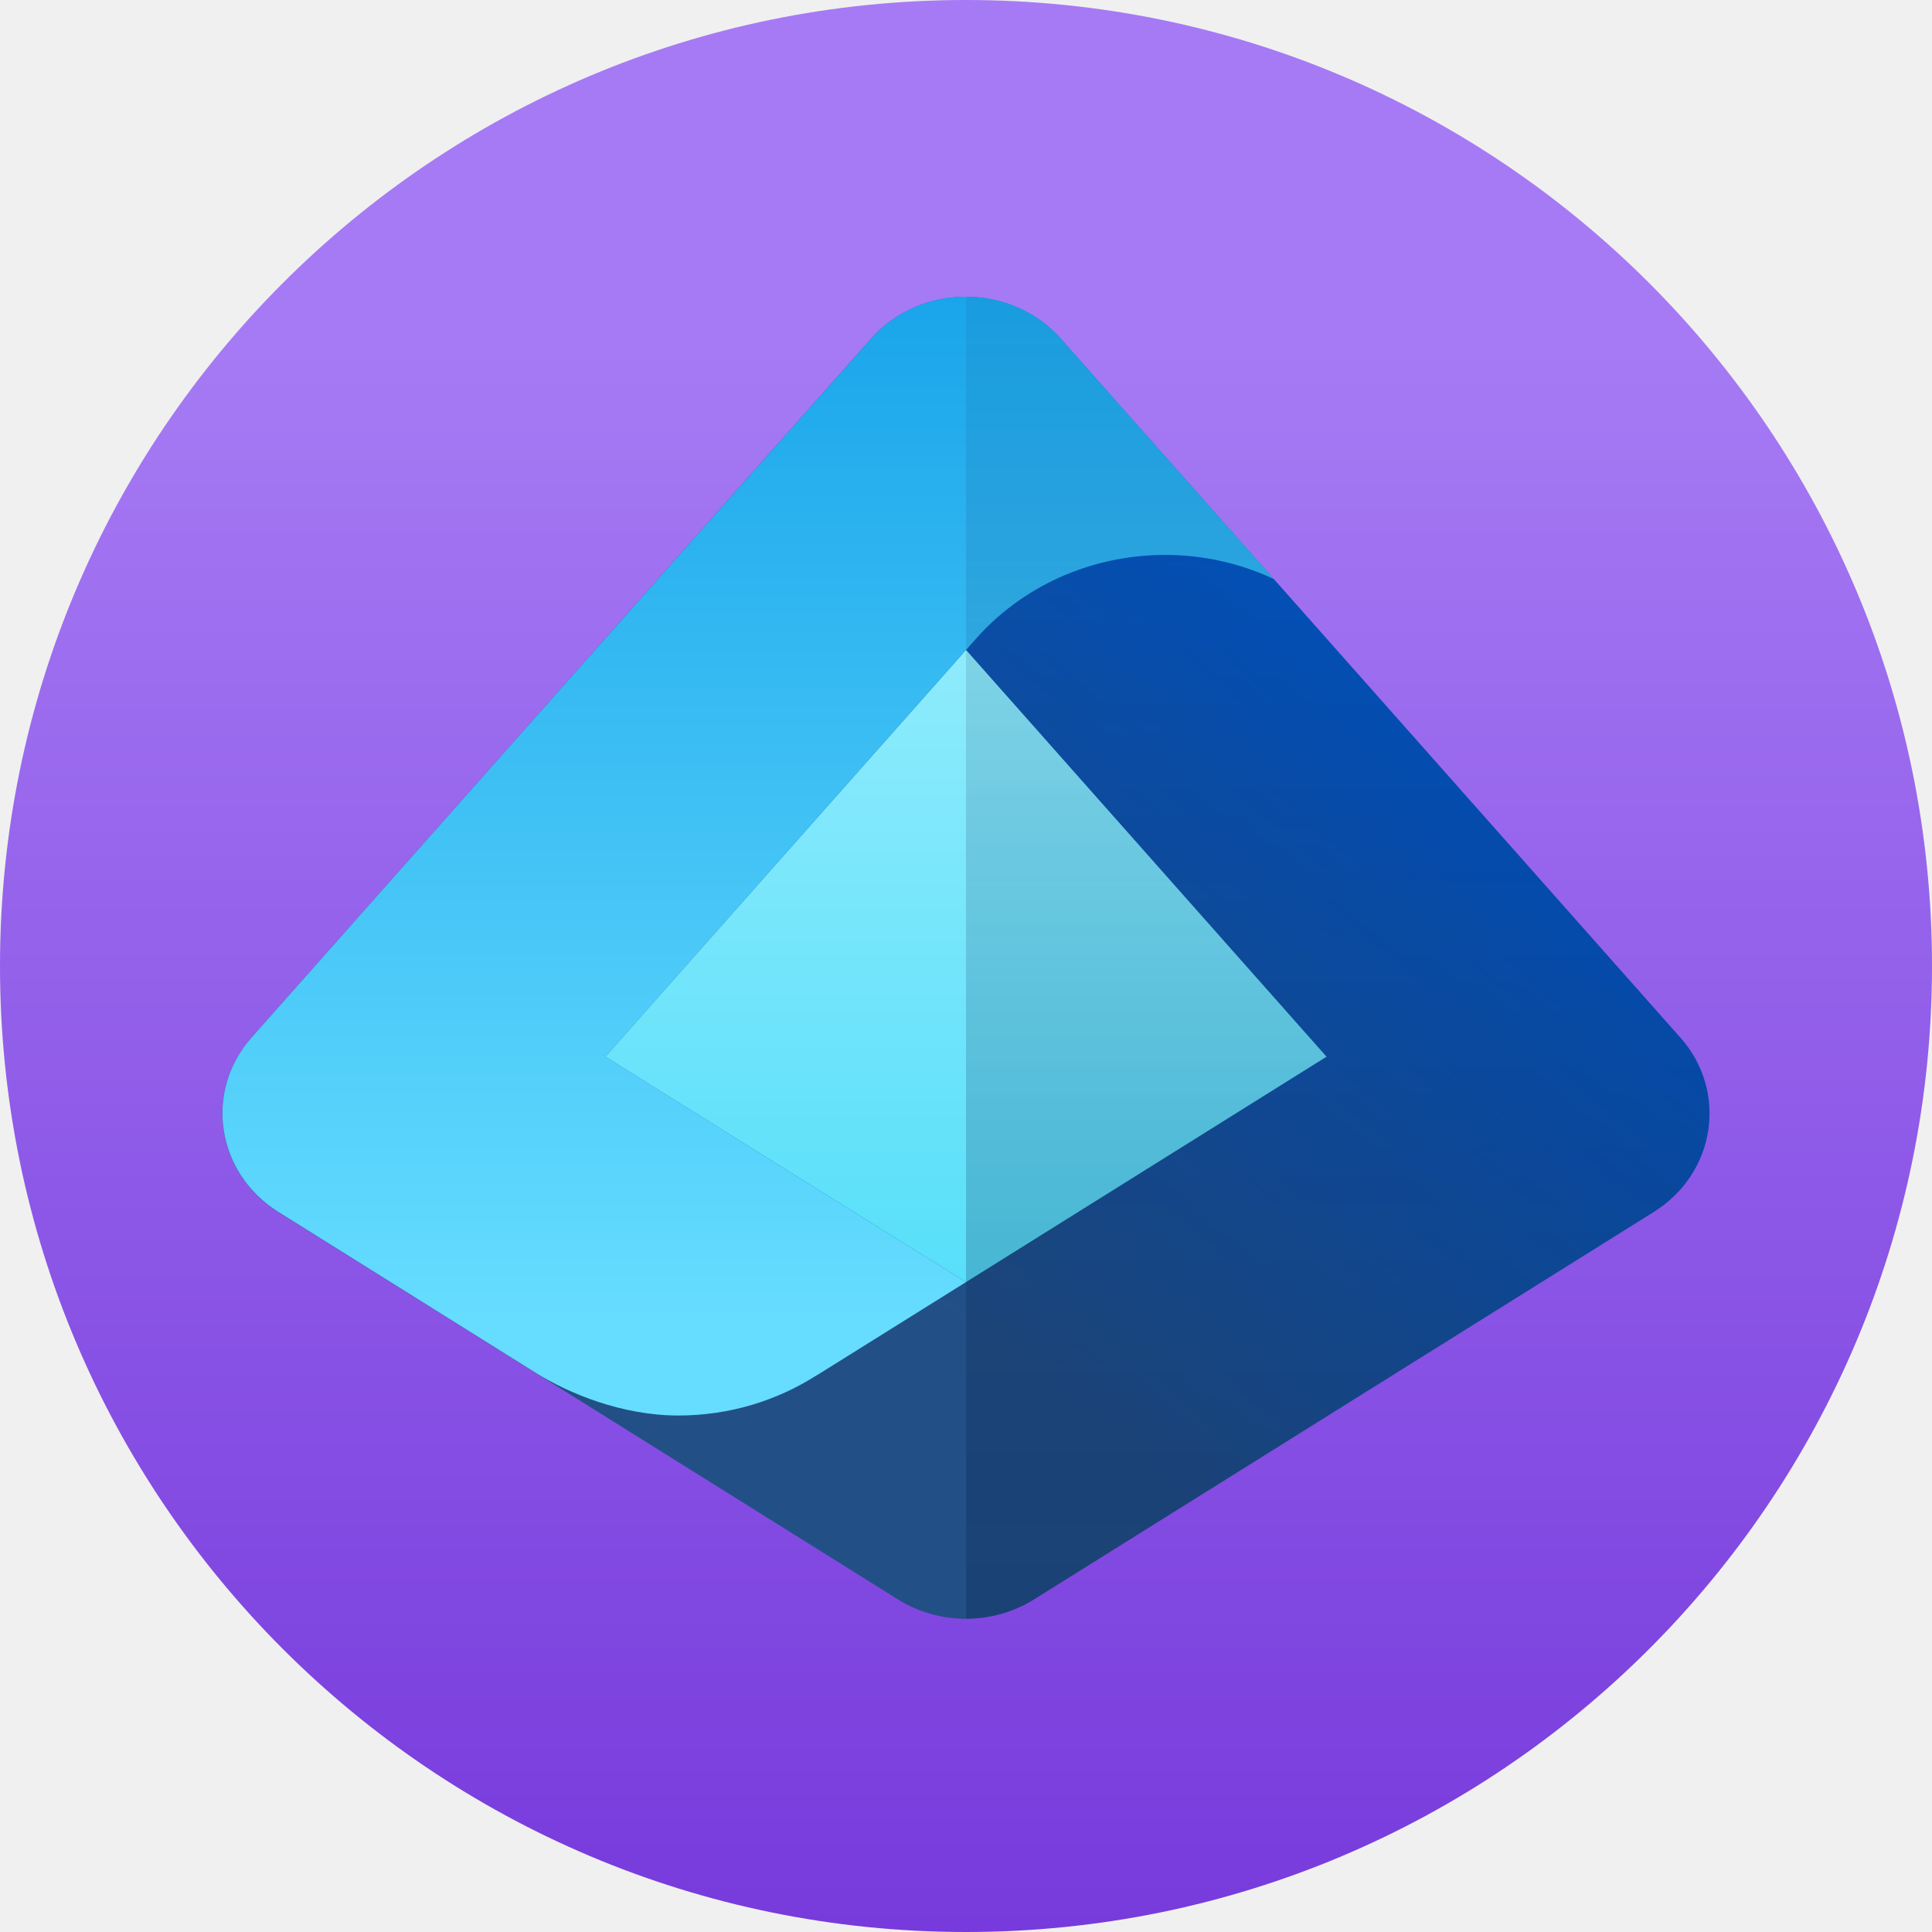
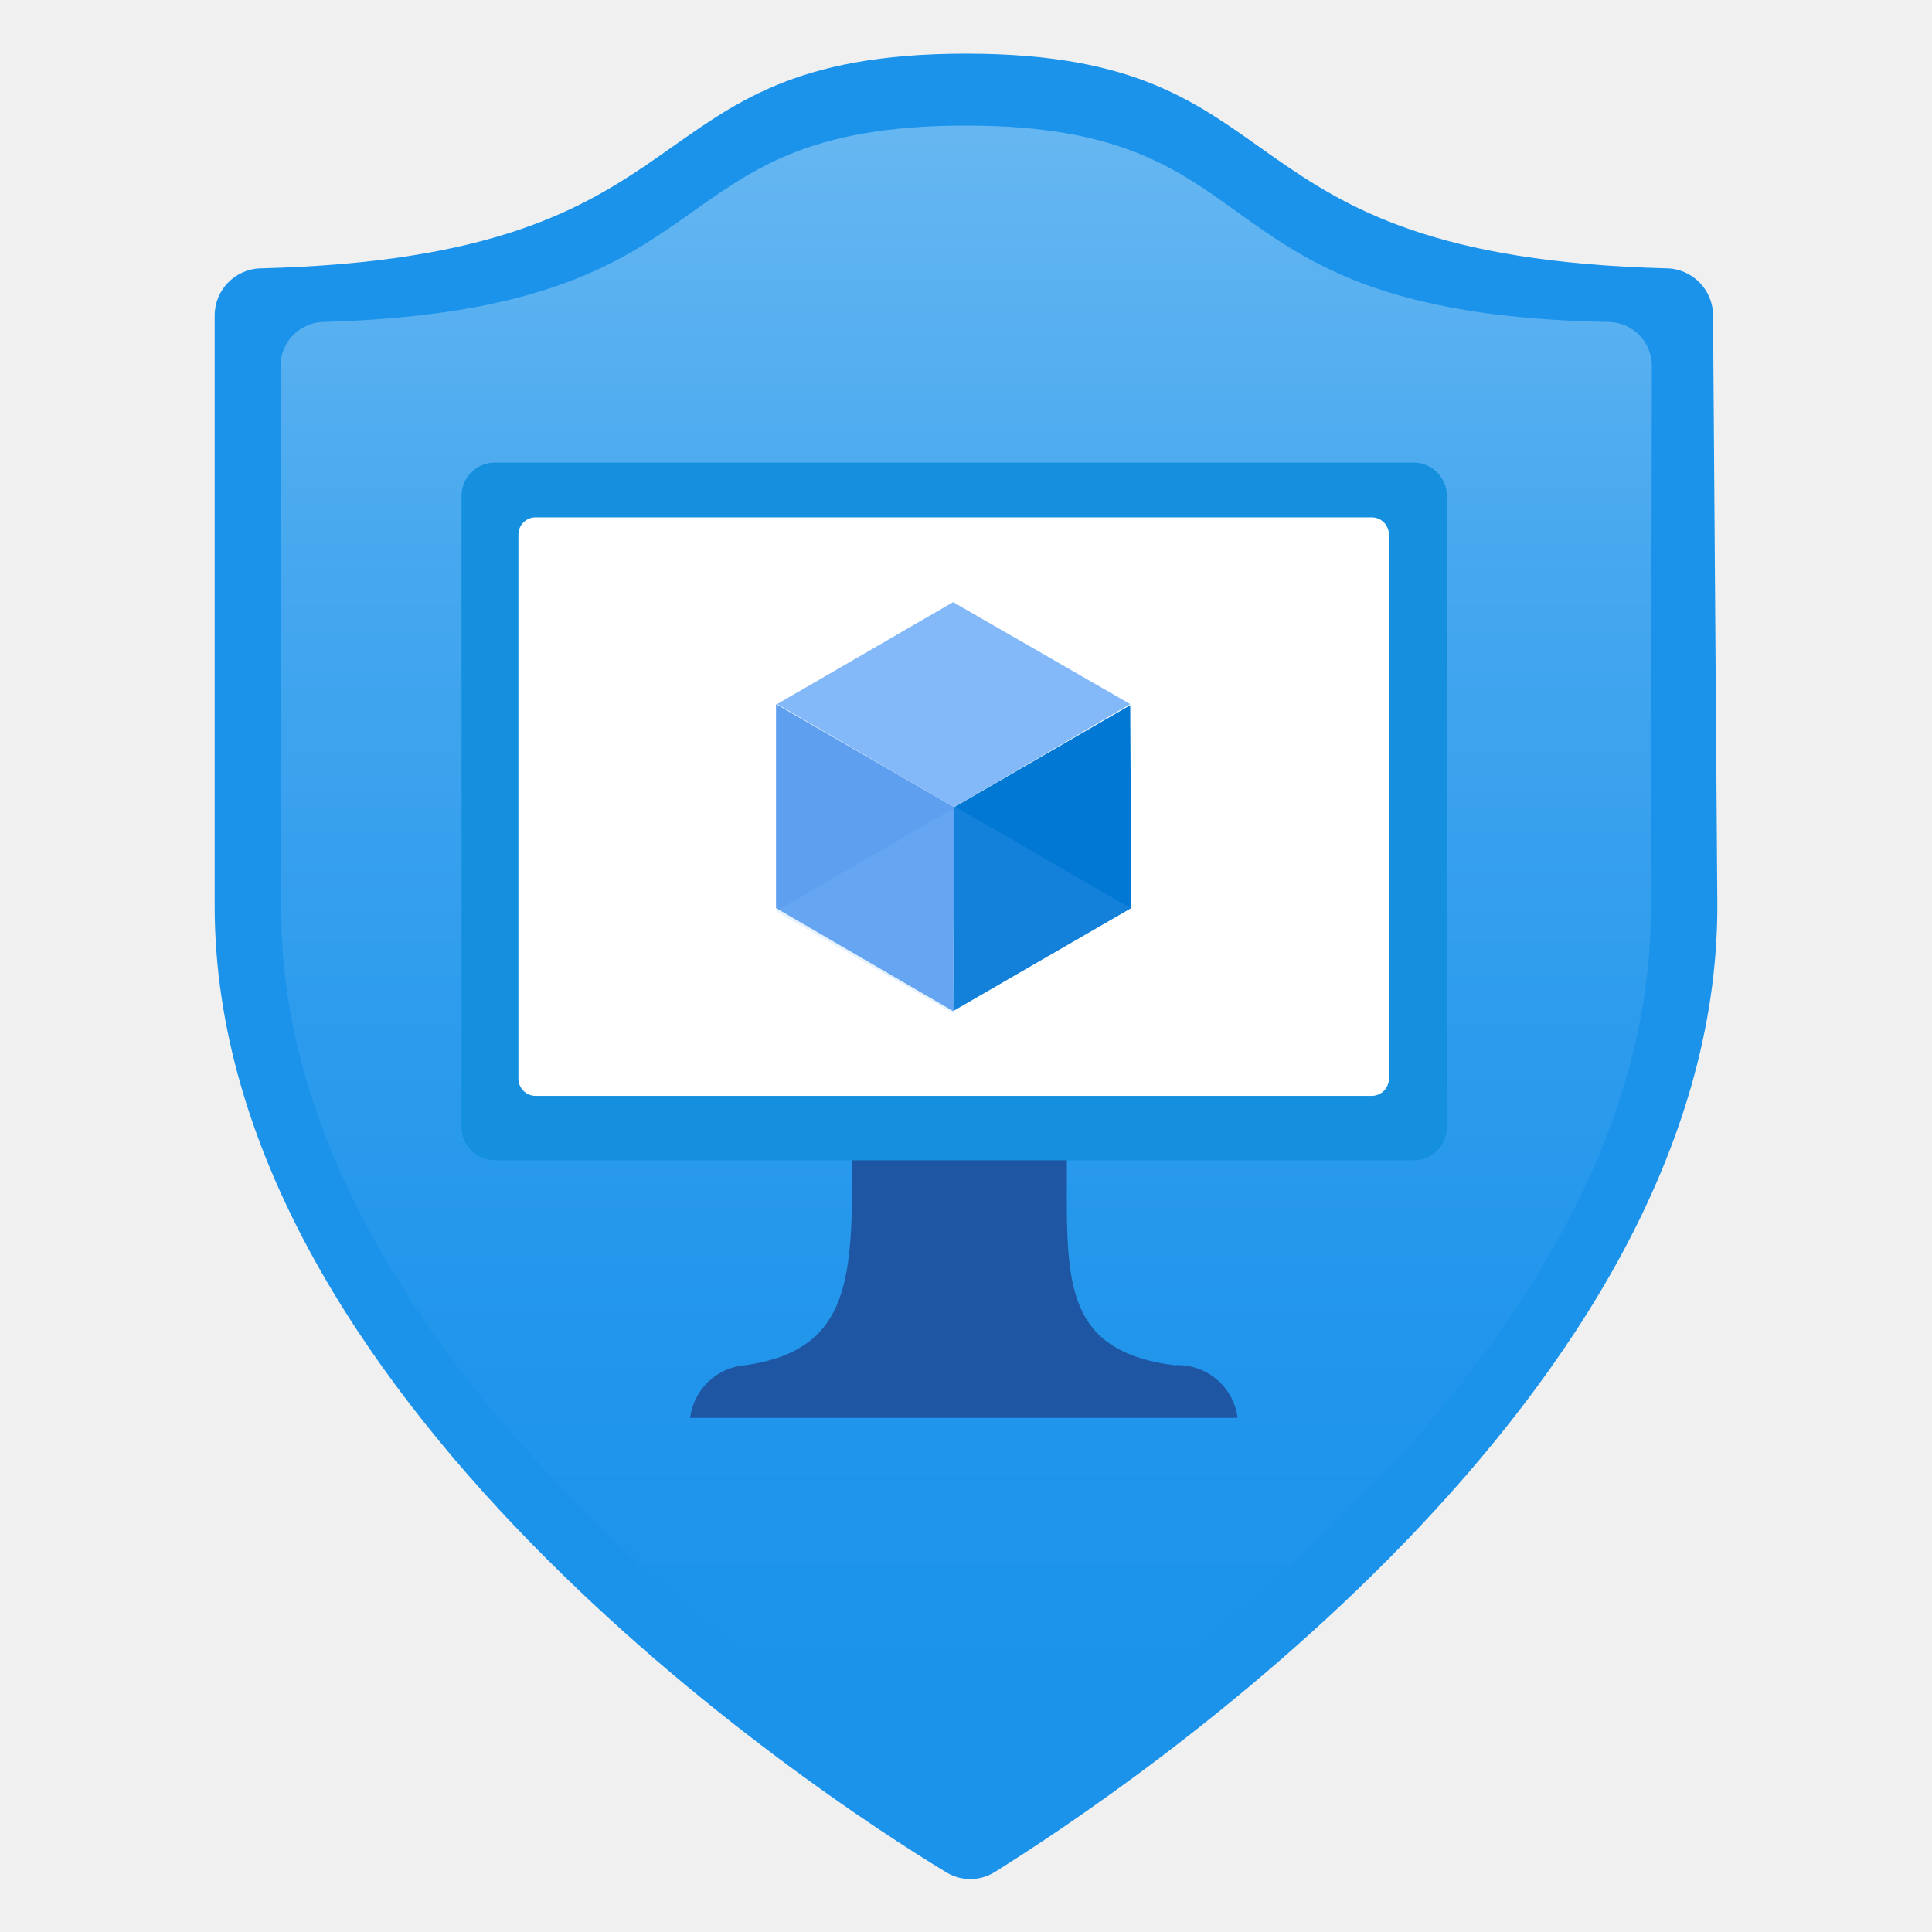
- <svg xmlns="http://www.w3.org/2000/svg" id="uuid-26c86e8c-6afd-469c-8eba-c099edd8fa6b" width="18" height="18" viewBox="0 0 18 18">
+ <svg xmlns="http://www.w3.org/2000/svg" id="a7e5c284-13cc-4ac5-b842-ecfb3e7bbb73" width="18" height="18" viewBox="0 0 18 18">
  <defs>
-     <linearGradient id="uuid-a95f546c-1bab-45e3-a992-32e1ccdf3207" x1="-85" y1="777.516" x2="-85" y2="795.516" gradientTransform="translate(94 795.516) scale(1 -1)" gradientUnits="userSpaceOnUse">
-       <stop offset="0" stop-color="#773adc" />
-       <stop offset=".82" stop-color="#a67af4" />
-     </linearGradient>
-     <linearGradient id="uuid-d4ff18b4-5d19-4aff-aed3-936108a6fc93" x1="7.996" y1="779.969" x2="12.911" y2="785.714" gradientTransform="translate(0 791.516) scale(1 -1)" gradientUnits="userSpaceOnUse">
-       <stop offset="0" stop-color="#225086" />
-       <stop offset="1" stop-color="#0055c5" />
-     </linearGradient>
-     <linearGradient id="uuid-fd3c4ed0-a5ff-43c4-b07e-a43aa771cccb" x1="9" y1="777.497" x2="9" y2="792.036" gradientTransform="translate(0 791.516) scale(1 -1)" gradientUnits="userSpaceOnUse">
-       <stop offset="0" stop-color="#44dbf9" />
-       <stop offset="1" stop-color="#cbf8ff" />
-     </linearGradient>
-     <linearGradient id="uuid-1b86b618-fe52-4a1e-ba50-a1aad60142c3" x1="6.97" y1="779.196" x2="6.97" y2="791.703" gradientTransform="translate(0 791.516) scale(1 -1)" gradientUnits="userSpaceOnUse">
-       <stop offset="0" stop-color="#6df" />
-       <stop offset="1" stop-color="#0294e4" />
-     </linearGradient>
-     <linearGradient id="uuid-b51ef80d-2cfc-478a-a38f-46c743bfb91d" x1="12.463" y1="776.546" x2="12.463" y2="788.909" gradientTransform="translate(0 791.516) scale(1 -1)" gradientUnits="userSpaceOnUse">
-       <stop offset="0" stop-color="#041642" />
-       <stop offset="1" stop-color="#041642" stop-opacity=".25" />
+     <linearGradient id="a3df7d19-3d54-4d86-b7b8-c8d5b9b1be6b" x1="9" y1="16.21" x2="9" y2="0.62" gradientUnits="userSpaceOnUse">
+       <stop offset="0" stop-color="#1b93eb" />
+       <stop offset="0.21" stop-color="#2095eb" />
+       <stop offset="0.44" stop-color="#2e9ced" />
+       <stop offset="0.69" stop-color="#45a7ef" />
+       <stop offset="0.95" stop-color="#64b6f1" />
+       <stop offset="1" stop-color="#6bb9f2" />
    </linearGradient>
  </defs>
-   <circle cx="9" cy="9" r="9" fill="url(#uuid-a95f546c-1bab-45e3-a992-32e1ccdf3207)" stroke-width="0" />
-   <g>
-     <path d="m15.655,9.667l-5.773-6.512c-.461-.52-1.304-.52-1.766,0l-5.773,6.512c-.446.503-.329,1.263.249,1.625l5.773,3.609c.385.241.884.241,1.269,0l5.773-3.609c.578-.361.694-1.122.249-1.625h0Z" fill="url(#uuid-d4ff18b4-5d19-4aff-aed3-936108a6fc93)" stroke-width="0" />
-     <polygon points="5.64 9.845 5.68 9.87 9 11.945 9 11.945 12.359 9.845 12.36 9.845 12.359 9.845 9 6.055 5.64 9.845" fill="url(#uuid-fd3c4ed0-a5ff-43c4-b07e-a43aa771cccb)" stroke-width="0" />
-     <g>
-       <path d="m9.883,3.154c-.461-.52-1.304-.52-1.766,0l-5.773,6.512c-.446.503-.329,1.263.249,1.625,0,0,2.137,1.336,2.406,1.504.299.186.795.393,1.32.393.478,0,.921-.139,1.29-.375,0,0,0,0,.002,0l1.389-.868-3.359-2.1,3.444-3.885c.423-.483,1.06-.79,1.772-.79.363,0,.706.082,1.012.225l-1.985-2.239v-.002Z" fill="url(#uuid-1b86b618-fe52-4a1e-ba50-a1aad60142c3)" stroke-width="0" />
-       <path d="m9,15.081c.221,0,.442-.06.634-.18l5.773-3.609c.578-.361.694-1.122.249-1.625l-5.773-6.512c-.231-.26-.557-.39-.883-.39v12.317Z" fill="url(#uuid-b51ef80d-2cfc-478a-a38f-46c743bfb91d)" fill-opacity=".5" isolation="isolate" opacity=".5" stroke-width="0" />
-     </g>
-   </g>
+   <path d="M16,8.44c0,4.57-5.53,8.25-6.73,9a.43.43,0,0,1-.46,0C7.57,16.69,2,13,2,8.44V2.94a.44.44,0,0,1,.43-.44C6.77,2.39,5.78.5,9,.5s2.23,1.89,6.53,2a.44.44,0,0,1,.43.44Z" fill="#1b93eb" />
+   <path d="M15.38,8.48c0,4.2-5.07,7.57-6.17,8.25a.4.4,0,0,1-.42,0c-1.1-.68-6.17-4.05-6.17-8.25v-5A.41.41,0,0,1,3,3c3.94-.11,3-1.83,6-1.83S11.05,2.93,15,3a.41.41,0,0,1,.39.4Z" fill="url(#a3df7d19-3d54-4d86-b7b8-c8d5b9b1be6b)" />
+   <path d="M10.94,12.72c-1.07-.14-1-.83-1-1.94h-2c0,1.11,0,1.8-1,1.94a.56.56,0,0,0-.51.49h5.1A.56.56,0,0,0,10.94,12.72Z" fill="#1f56a3" />
+   <rect x="4.3" y="4.31" width="9.18" height="6.5" rx="0.31" fill="#1490df" />
+   <rect x="4.83" y="4.82" width="8.11" height="5.39" rx="0.16" fill="#fff" />
+   <polygon points="10.53 6.57 10.54 8.46 8.88 9.42 8.89 7.52 10.53 6.57" fill="#0078d4" />
+   <polygon points="10.53 6.56 8.89 7.52 7.24 6.56 8.88 5.61 10.53 6.56" fill="#83b9f9" />
+   <polygon points="8.89 7.52 8.88 9.42 7.23 8.46 7.23 6.56 8.89 7.52" fill="#5ea0ef" />
+   <polygon points="8.89 7.51 8.88 7.52 8.88 9.42 8.88 9.42 10.53 8.46 8.89 7.51" fill="#5ea0ef" opacity="0.2" />
+   <polygon points="8.87 7.54 8.88 7.54 8.88 9.44 8.88 9.44 7.23 8.49 8.87 7.54" fill="#83b9f9" opacity="0.2" />
</svg>
